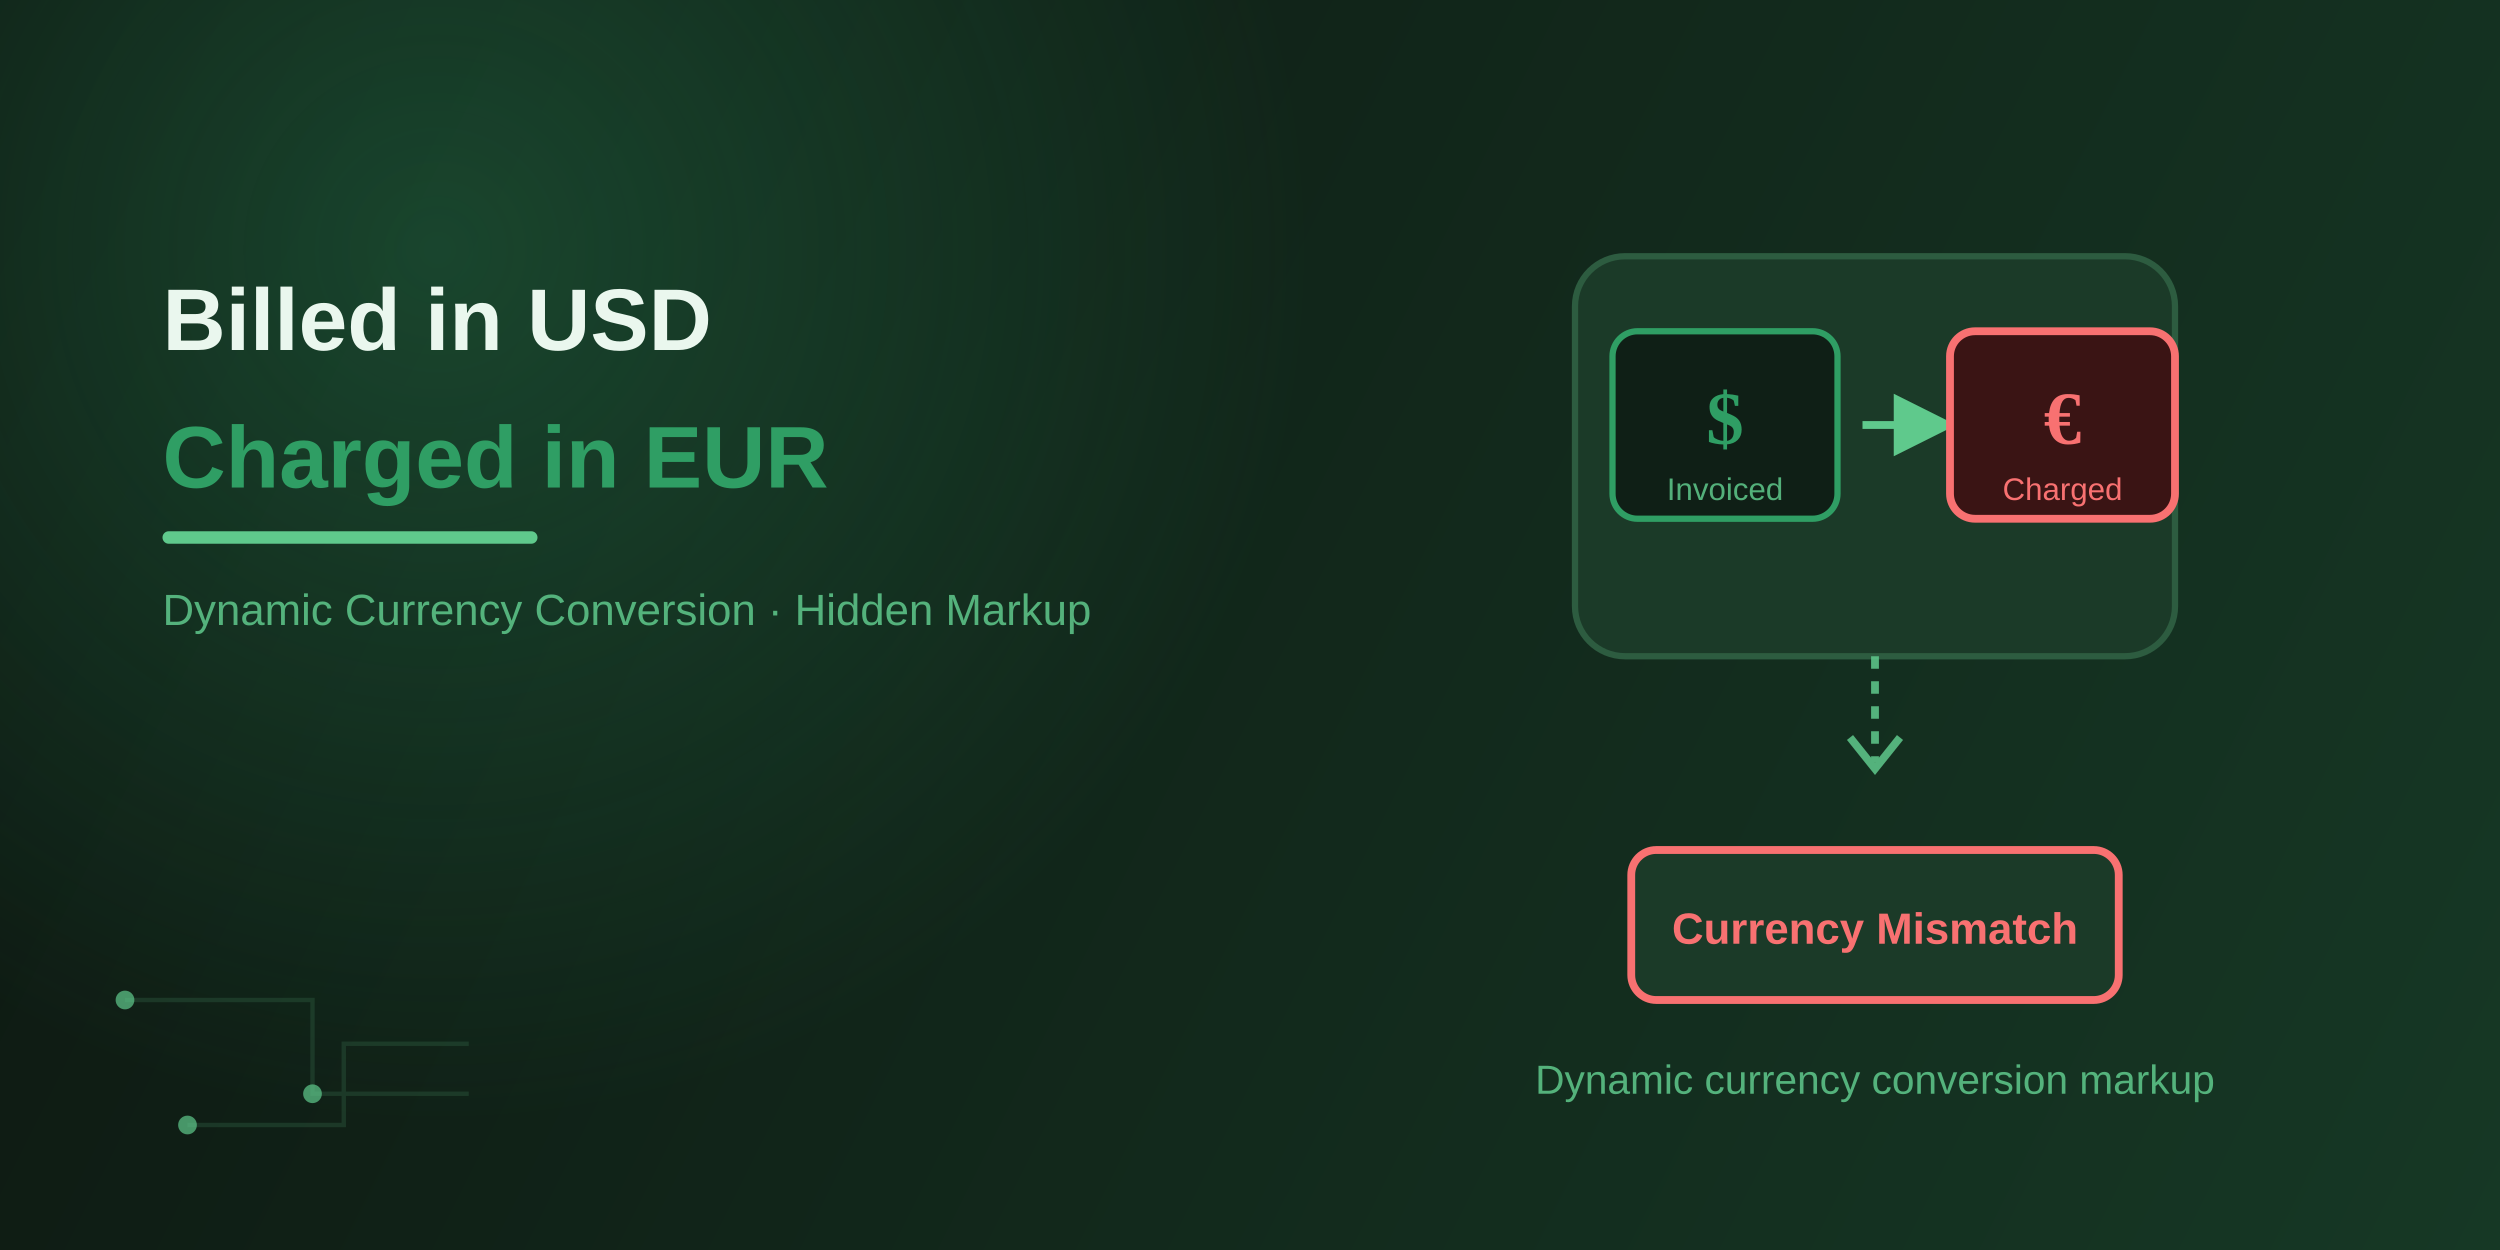
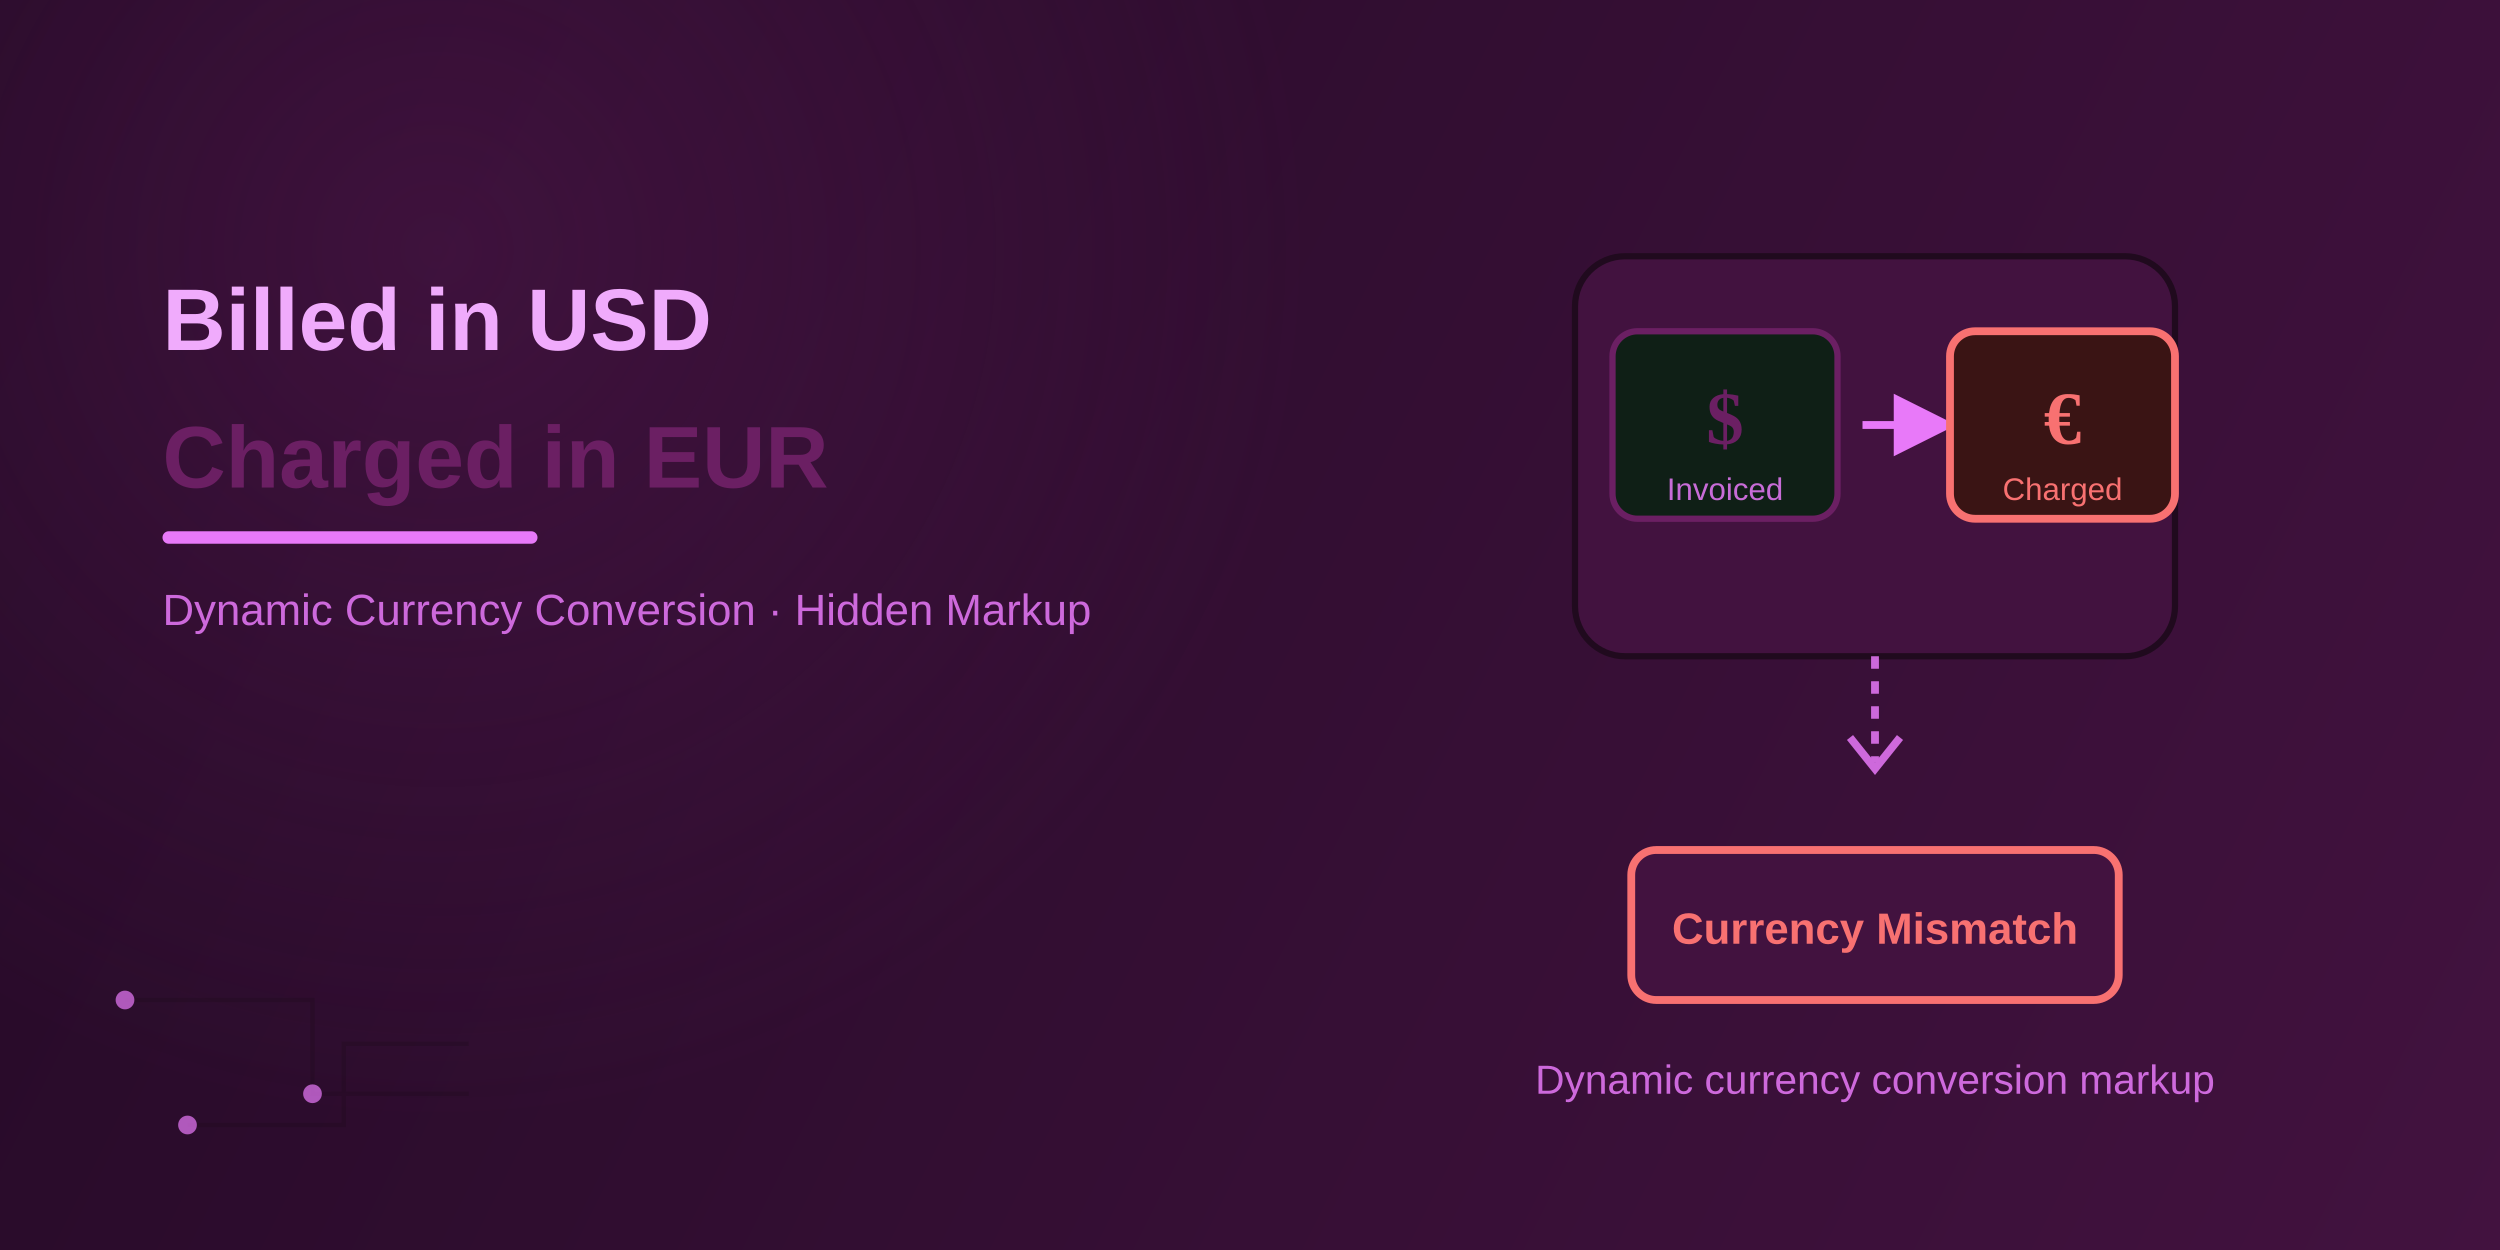
<svg xmlns="http://www.w3.org/2000/svg" viewBox="0 0 800 400" role="img" aria-label="AI subscription currency mismatch DCC trap cover image">
  <defs>
    <linearGradient id="bgGradCurEn" x1="0" y1="0" x2="800" y2="400" gradientUnits="userSpaceOnUse">
-       <stop offset="0" stop-color="#0d1610" />
-       <stop offset="1" stop-color="#163825" />
+       <stop offset="0" stop-color="#240a26" />
+       <stop offset="1" stop-color="#42123f" />
    </linearGradient>
    <radialGradient id="glowCurEn" cx="140" cy="80" r="280" gradientUnits="userSpaceOnUse">
-       <stop offset="0" stop-color="#2f9e64" stop-opacity="0.32" />
-       <stop offset="1" stop-color="#2f9e64" stop-opacity="0" />
+       <stop offset="0" stop-color="#6b1f63" stop-opacity="0.32" />
+       <stop offset="1" stop-color="#6b1f63" stop-opacity="0" />
    </radialGradient>
  </defs>
  <rect width="800" height="400" fill="url(#bgGradCurEn)" />
  <rect width="800" height="400" fill="url(#glowCurEn)" />
-   <g stroke="#2d5c40" stroke-width="1.4" opacity="0.4" fill="none">
+   <g stroke="#200a1e" stroke-width="1.4" opacity="0.4" fill="none">
    <path d="M40 320 h60 v30 h50" />
    <path d="M60 360 h50 v-26 h40" />
  </g>
-   <g fill="#5fc98c" opacity="0.7">
+   <g fill="#e879f9" opacity="0.7">
    <circle cx="40" cy="320" r="3" />
    <circle cx="100" cy="350" r="3" />
    <circle cx="60" cy="360" r="3" />
  </g>
-   <text x="52" y="112" font-family="'Segoe UI',Arial,sans-serif" font-size="28" font-weight="700" fill="#eaf7ee">Billed in USD</text>
-   <text x="52" y="156" font-family="'Segoe UI',Arial,sans-serif" font-size="28" font-weight="700" fill="#2f9e64">Charged in EUR</text>
-   <rect x="52" y="170" width="120" height="4" rx="2" fill="#5fc98c" />
-   <text x="52" y="200" font-family="'Segoe UI',Arial,sans-serif" font-size="14" font-weight="400" fill="#5fc98c" opacity="0.85">Dynamic Currency Conversion · Hidden Markup</text>
+   <text x="52" y="112" font-family="'Segoe UI',Arial,sans-serif" font-size="28" font-weight="700" fill="#f0abfc">Billed in USD</text>
+   <text x="52" y="156" font-family="'Segoe UI',Arial,sans-serif" font-size="28" font-weight="700" fill="#6b1f63">Charged in EUR</text>
+   <rect x="52" y="170" width="120" height="4" rx="2" fill="#e879f9" />
+   <text x="52" y="200" font-family="'Segoe UI',Arial,sans-serif" font-size="14" font-weight="400" fill="#e879f9" opacity="0.85">Dynamic Currency Conversion · Hidden Markup</text>
  <defs>
    <marker id="arrowCurEn" markerWidth="8" markerHeight="8" refX="4" refY="4" orient="auto">
-       <path d="M0 0 L8 4 L0 8 Z" fill="#5fc98c" />
+       <path d="M0 0 L8 4 L0 8 Z" fill="#e879f9" />
    </marker>
  </defs>
  <g transform="translate(600,146)">
-     <rect x="-96" y="-64" width="192" height="128" rx="16" fill="#1b3a28" stroke="#2d5c40" stroke-width="2" />
-     <rect x="-84" y="-40" width="72" height="60" rx="8" fill="#0f1f16" stroke="#2f9e64" stroke-width="2" />
-     <text x="-48" y="-4" text-anchor="middle" font-size="24" font-weight="700" fill="#2f9e64">$</text>
-     <text x="-48" y="14" text-anchor="middle" font-family="'Segoe UI',Arial,sans-serif" font-size="10" fill="#5fc98c" opacity="0.85">Invoiced</text>
-     <path d="M-4 -10 h20" stroke="#5fc98c" stroke-width="2.5" marker-end="url(#arrowCurEn)" />
+     <rect x="-96" y="-64" width="192" height="128" rx="16" fill="#42123f" stroke="#200a1e" stroke-width="2" />
+     <rect x="-84" y="-40" width="72" height="60" rx="8" fill="#0f1f16" stroke="#6b1f63" stroke-width="2" />
+     <text x="-48" y="-4" text-anchor="middle" font-size="24" font-weight="700" fill="#6b1f63">$</text>
+     <text x="-48" y="14" text-anchor="middle" font-family="'Segoe UI',Arial,sans-serif" font-size="10" fill="#e879f9" opacity="0.85">Invoiced</text>
+     <path d="M-4 -10 h20" stroke="#e879f9" stroke-width="2.5" marker-end="url(#arrowCurEn)" />
    <rect x="24" y="-40" width="72" height="60" rx="8" fill="#3a1414" stroke="#f87171" stroke-width="2.5" />
    <text x="60" y="-4" text-anchor="middle" font-size="24" font-weight="700" fill="#f87171">€</text>
    <text x="60" y="14" text-anchor="middle" font-family="'Segoe UI',Arial,sans-serif" font-size="10" fill="#f87171">Charged</text>
  </g>
-   <g stroke="#5fc98c" stroke-width="2.5" fill="none" opacity="0.85">
+   <g stroke="#e879f9" stroke-width="2.5" fill="none" opacity="0.85">
    <path d="M600 210 v34" stroke-dasharray="4 4" />
    <path d="M592 236 l8 10 l8 -10" fill="none" />
  </g>
  <g transform="translate(600,296)">
-     <rect x="-78" y="-24" width="156" height="48" rx="8" fill="#1b3a28" stroke="#f87171" stroke-width="2.5" />
+     <rect x="-78" y="-24" width="156" height="48" rx="8" fill="#42123f" stroke="#f87171" stroke-width="2.5" />
    <text x="0" y="6" text-anchor="middle" font-family="'Segoe UI',Arial,sans-serif" font-size="14" fill="#f87171" font-weight="700">Currency Mismatch</text>
  </g>
-   <text x="600" y="350" text-anchor="middle" font-family="'Segoe UI',Arial,sans-serif" font-size="13" fill="#5fc98c" opacity="0.85">Dynamic currency conversion markup</text>
+   <text x="600" y="350" text-anchor="middle" font-family="'Segoe UI',Arial,sans-serif" font-size="13" fill="#e879f9" opacity="0.85">Dynamic currency conversion markup</text>
</svg>
